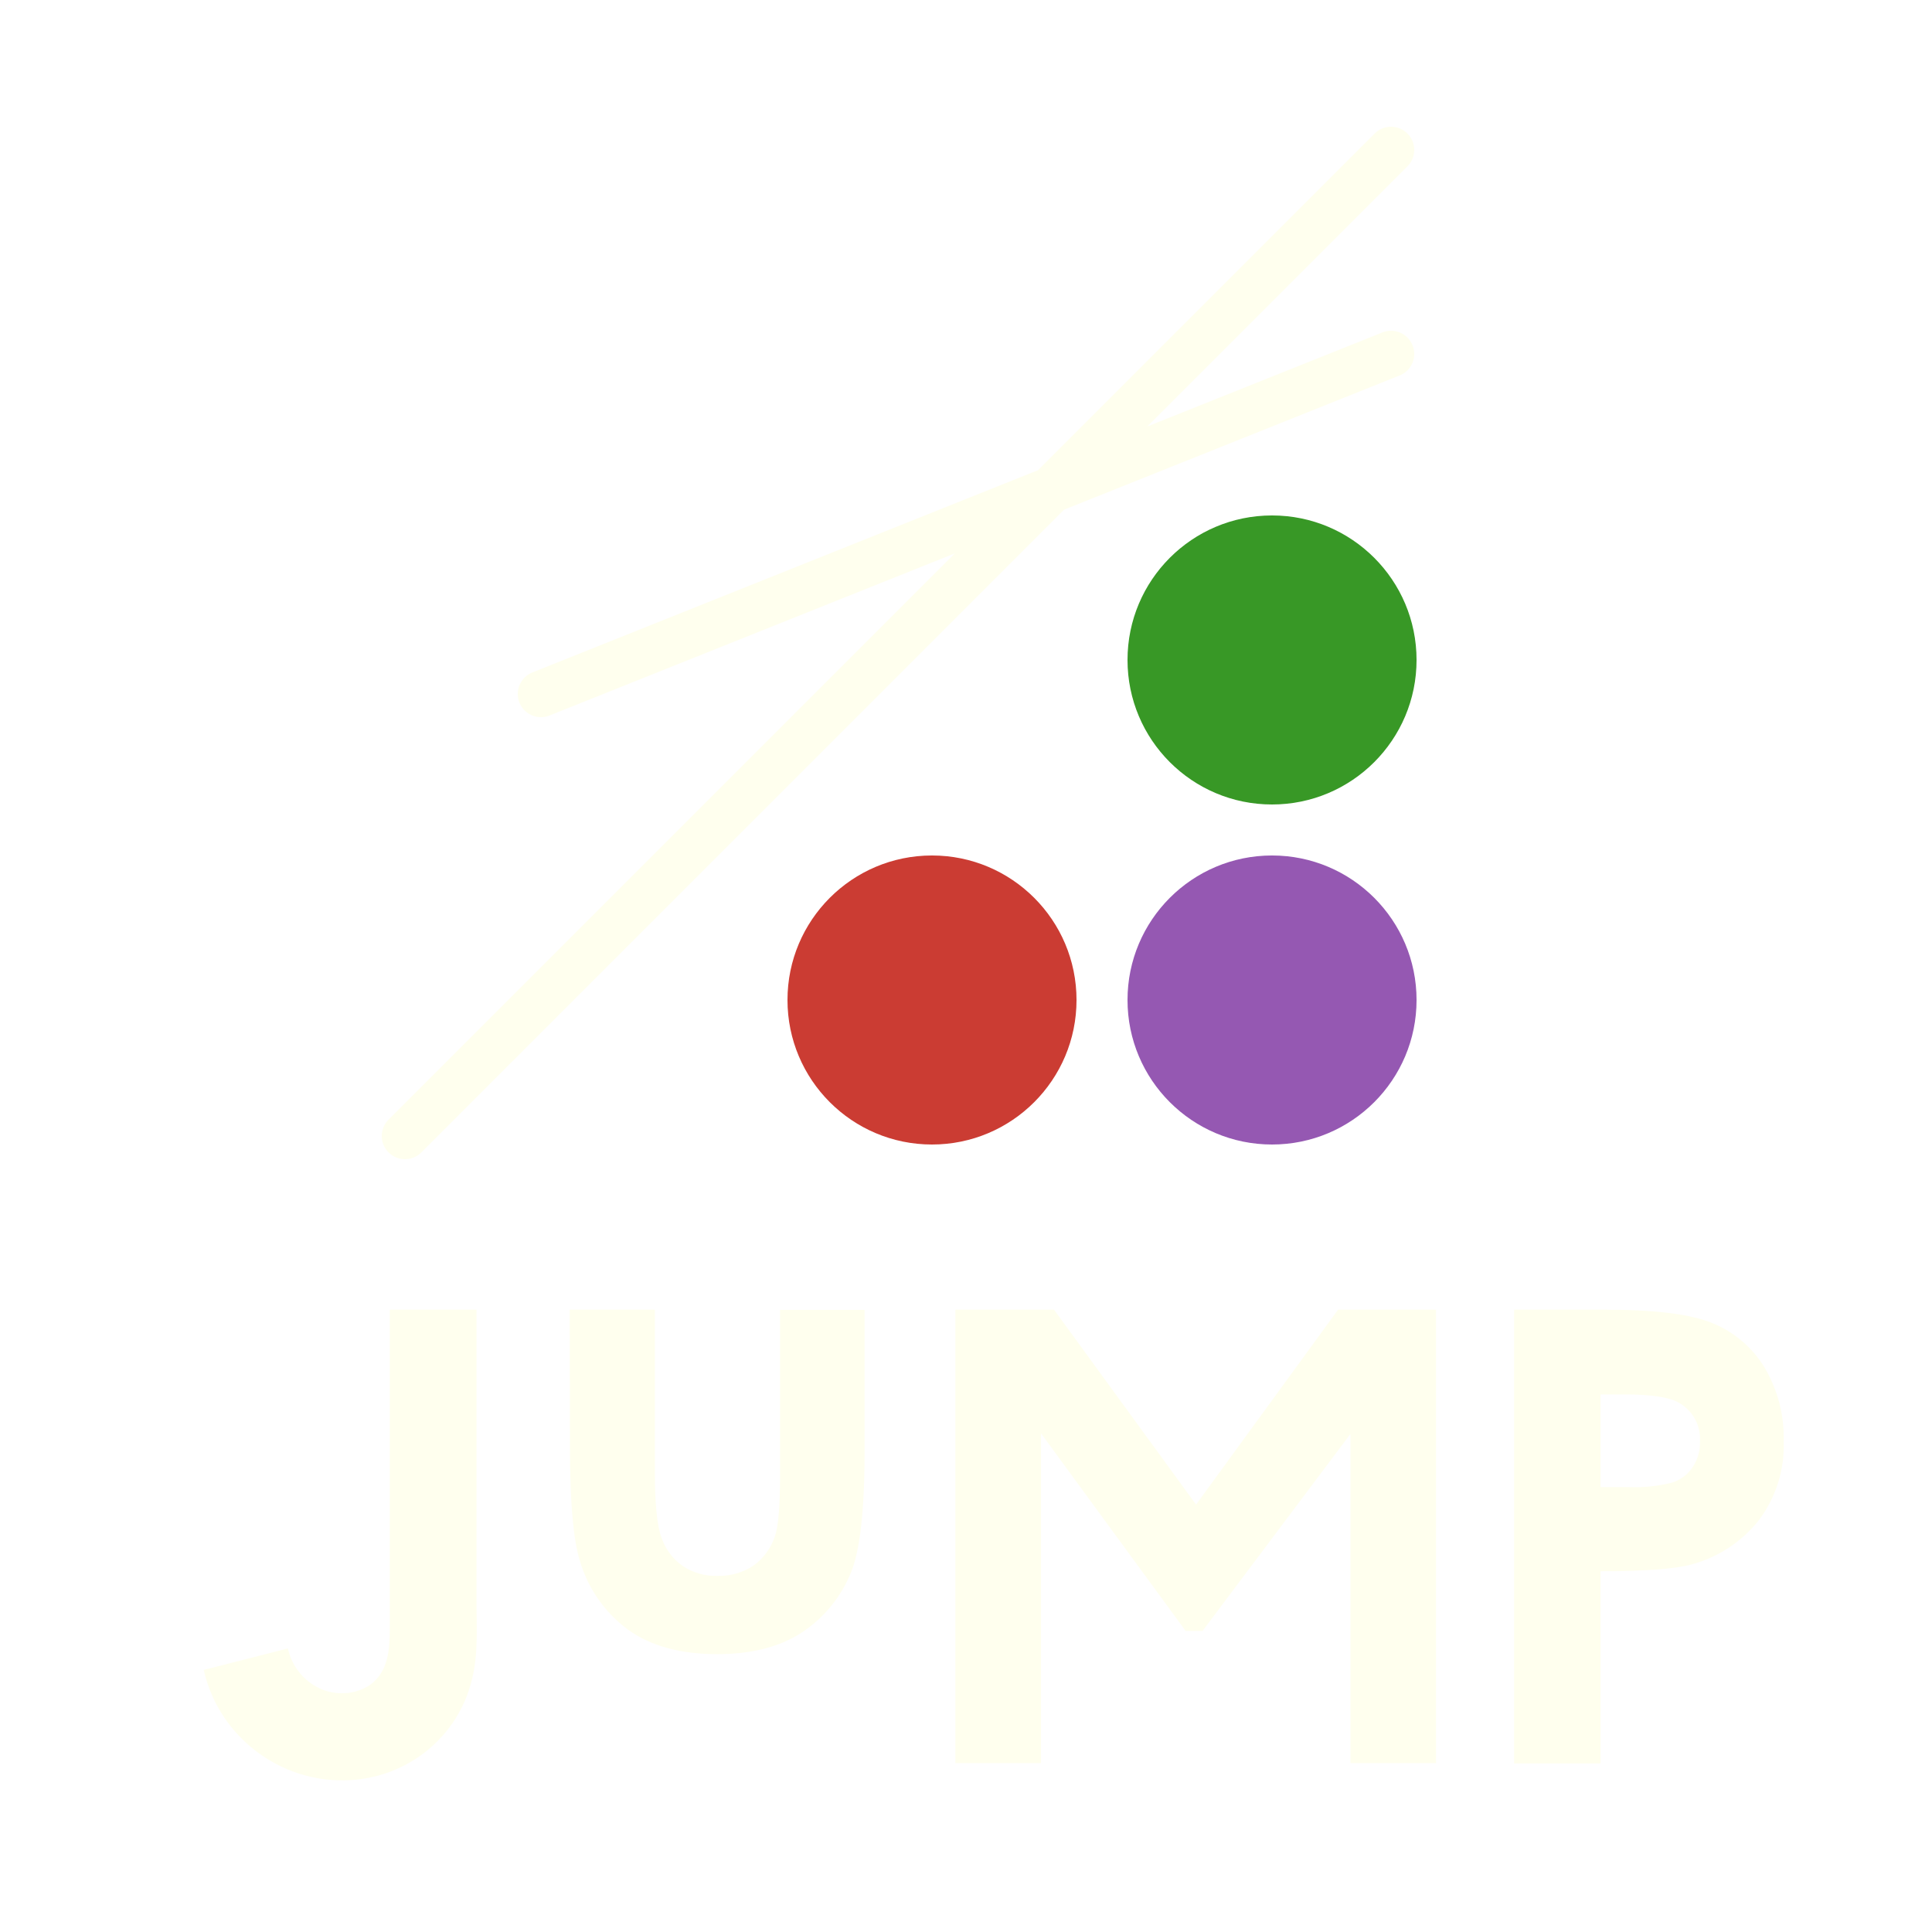
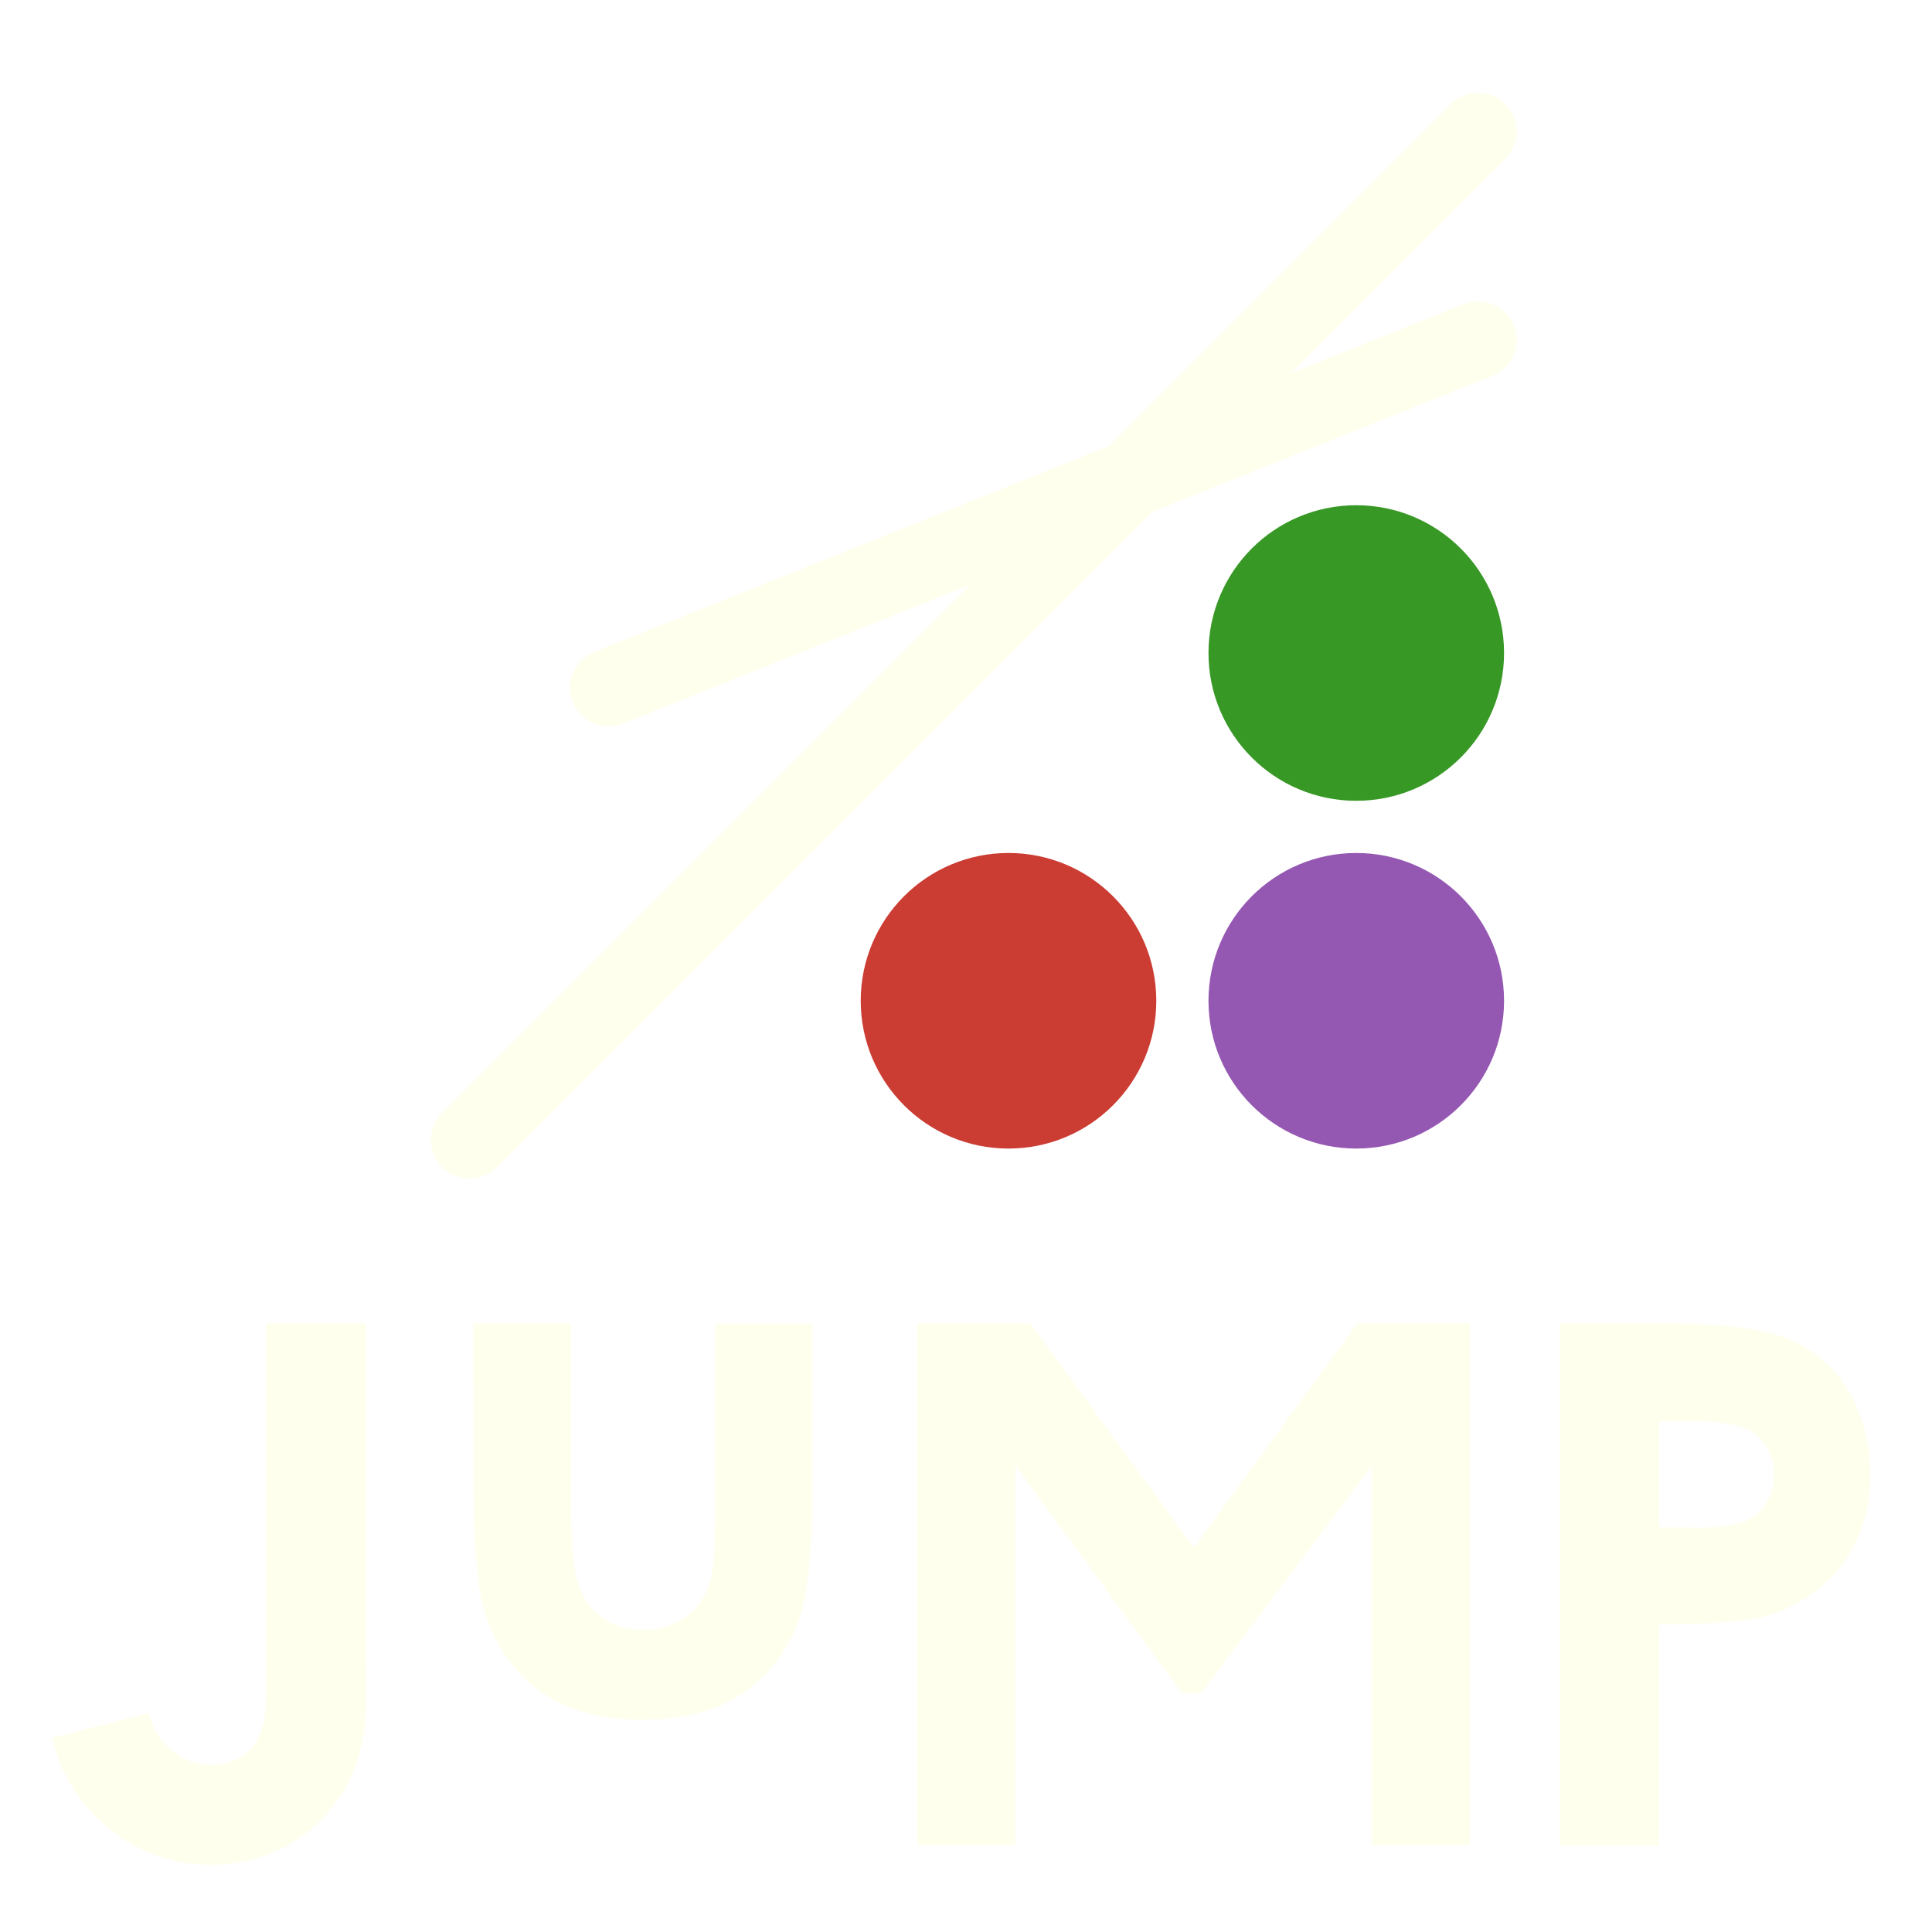
- <svg xmlns="http://www.w3.org/2000/svg" width="500pt" height="500pt" viewBox="0 0 500 500">
-   <path d="M140 179.602l220-88M104.8 294L360 38.8" fill="none" stroke-width="12" stroke-linecap="round" stroke="#ffe" stroke-miterlimit="10" />
-   <path d="M278.602 258.8c0 20.657-16.747 37.4-37.403 37.4s-37.398-16.743-37.398-37.4c0-20.655 16.742-37.402 37.398-37.402 20.656 0 37.403 16.747 37.403 37.403" fill="#cb3c33" />
-   <path d="M366.602 170.8c0 20.657-16.747 37.4-37.403 37.4s-37.398-16.743-37.398-37.4c0-20.655 16.742-37.402 37.398-37.402 20.656 0 37.403 16.747 37.403 37.403" fill="#389826" />
-   <path d="M366.602 258.8c0 20.657-16.747 37.4-37.403 37.4s-37.398-16.743-37.398-37.4c0-20.655 16.742-37.402 37.398-37.402 20.656 0 37.403 16.747 37.403 37.403" fill="#9558b2" />
-   <path d="M100.871 338.95h22.442v75.378c0 6.793.507 13.57-1.145 20.242a33.905 33.905 0 01-13.586 19.942 34.765 34.765 0 01-15.965 6.02c-18.488 2.081-35.785-10.208-39.898-28.356l21.789-5.563a14.876 14.876 0 009.097 10.719 14.053 14.053 0 006.461.793 12.488 12.488 0 005.633-2.043c4.875-3.394 5.172-9.398 5.172-14.676zm46.57 0h22.036v41.905c0 8.114.546 13.797 1.671 16.95a14.89 14.89 0 005.387 7.37 15.415 15.415 0 009.153 2.66c3.261.095 6.48-.808 9.222-2.589a15.273 15.273 0 005.63-7.637c.894-2.5 1.339-7.847 1.339-16.05V339h21.875v36.82c0 15.153-1.215 25.555-3.52 31.133a33.794 33.794 0 01-12.918 15.664c-5.703 3.653-12.941 5.477-21.718 5.477-9.54 0-17.243-2.125-23.11-6.371a33.935 33.935 0 01-12.425-17.813c-1.653-5.281-2.551-14.855-2.551-28.723zm202.047 117.34h22.16V338.93h-25.343l-36.766 50.46-36.77-50.46H247.25v117.36h22.16v-85.345l37.434 51.145h4.367l38.277-50.985zm42.364-117.34h23.691c12.906 0 22.152 1.171 27.738 3.519a28.163 28.163 0 0113.426 11.511 35.531 35.531 0 014.91 19.008 32.075 32.075 0 01-6.422 20.434 33.127 33.127 0 01-17.441 11.457c-4.297 1.172-12.14 1.758-23.531 1.758v49.738h-22.371zm22.37 45.898h7.04c3.93.187 7.86-.215 11.668-1.196a10.224 10.224 0 005.14-3.96 11.5 11.5 0 001.883-6.669 10.728 10.728 0 00-5.281-9.89c-2.496-1.531-7.23-2.254-14.168-2.254h-6.281zm0 0" fill="#ffe" />
+ <svg xmlns="http://www.w3.org/2000/svg" width="200pt" height="200pt" viewBox="0 0 200 200" version="1.1">
+   <g id="surface31">
+     <path style="fill:none;stroke-width:8;stroke-linecap:round;stroke-linejoin:miter;stroke:rgb(100%,100%,93.333%);stroke-opacity:1;stroke-miterlimit:10;" d="M 63 71.199 L 153 35.199 " />
+     <path style="fill:none;stroke-width:8;stroke-linecap:round;stroke-linejoin:miter;stroke:rgb(100%,100%,93.333%);stroke-opacity:1;stroke-miterlimit:10;" d="M 48.602 118 L 153 13.602 " />
+     <path style=" stroke:none;fill-rule:nonzero;fill:rgb(79.6%,23.5%,20%);fill-opacity:1;" d="M 119.699 103.602 C 119.699 112.051 112.852 118.898 104.398 118.898 C 95.949 118.898 89.102 112.051 89.102 103.602 C 89.102 95.148 95.949 88.301 104.398 88.301 C 112.852 88.301 119.699 95.148 119.699 103.602 " />
+     <path style=" stroke:none;fill-rule:nonzero;fill:rgb(22%,59.6%,14.9%);fill-opacity:1;" d="M 155.699 67.602 C 155.699 76.051 148.852 82.898 140.398 82.898 C 131.949 82.898 125.102 76.051 125.102 67.602 C 125.102 59.148 131.949 52.301 140.398 52.301 C 148.852 52.301 155.699 59.148 155.699 67.602 " />
+     <path style=" stroke:none;fill-rule:nonzero;fill:rgb(58.4%,34.5%,69.8%);fill-opacity:1;" d="M 155.699 103.602 C 155.699 112.051 148.852 118.898 140.398 118.898 C 131.949 118.898 125.102 112.051 125.102 103.602 C 125.102 95.148 131.949 88.301 140.398 88.301 C 148.852 88.301 155.699 95.148 155.699 103.602 " />
+     <path style=" stroke:none;fill-rule:nonzero;fill:rgb(100%,100%,93.333%);fill-opacity:1;" d="M 27.555 137 L 37.883 137 L 37.883 171.691 C 37.883 174.816 38.117 177.938 37.355 181.008 C 36.469 184.727 34.242 187.996 31.102 190.184 C 28.922 191.703 26.398 192.656 23.754 192.953 C 15.246 193.914 7.285 188.258 5.395 179.906 L 15.422 177.344 C 15.902 179.586 17.477 181.441 19.609 182.277 C 20.559 182.629 21.574 182.754 22.582 182.645 C 23.508 182.543 24.398 182.223 25.172 181.703 C 27.418 180.141 27.555 177.379 27.555 174.949 Z M 48.988 137 L 59.129 137 L 59.129 156.285 C 59.129 160.02 59.379 162.637 59.898 164.086 C 60.348 165.449 61.215 166.637 62.375 167.48 C 63.617 168.32 65.09 168.75 66.59 168.703 C 68.09 168.746 69.57 168.328 70.832 167.512 C 72.047 166.645 72.957 165.414 73.426 163.996 C 73.836 162.848 74.039 160.383 74.039 156.609 L 74.039 137.023 L 84.109 137.023 L 84.109 153.969 C 84.109 160.941 83.551 165.73 82.488 168.297 C 81.293 171.254 79.219 173.77 76.543 175.508 C 73.918 177.188 70.586 178.027 66.547 178.027 C 62.156 178.027 58.613 177.047 55.914 175.094 C 53.16 173.062 51.152 170.18 50.195 166.895 C 49.434 164.465 49.02 160.059 49.02 153.676 Z M 141.977 191 L 152.172 191 L 152.172 136.992 L 140.508 136.992 L 123.59 160.215 L 106.668 136.992 L 94.922 136.992 L 94.922 191 L 105.121 191 L 105.121 151.727 L 122.348 175.262 L 124.359 175.262 L 141.977 151.797 Z M 161.473 137 L 172.375 137 C 178.312 137 182.57 137.539 185.141 138.617 C 187.715 139.676 189.883 141.535 191.32 143.918 C 192.879 146.562 193.664 149.594 193.582 152.664 C 193.699 156.043 192.656 159.367 190.625 162.07 C 188.586 164.645 185.77 166.496 182.598 167.34 C 180.621 167.883 177.012 168.152 171.766 168.152 L 171.766 191.043 L 161.473 191.043 Z M 171.766 158.125 L 175.008 158.125 C 176.816 158.207 178.625 158.023 180.379 157.574 C 181.344 157.238 182.172 156.598 182.742 155.75 C 183.34 154.84 183.645 153.77 183.609 152.68 C 183.719 150.828 182.777 149.066 181.18 148.129 C 180.027 147.422 177.852 147.09 174.66 147.09 L 171.766 147.09 Z M 171.766 158.125 " />
+   </g>
</svg>
